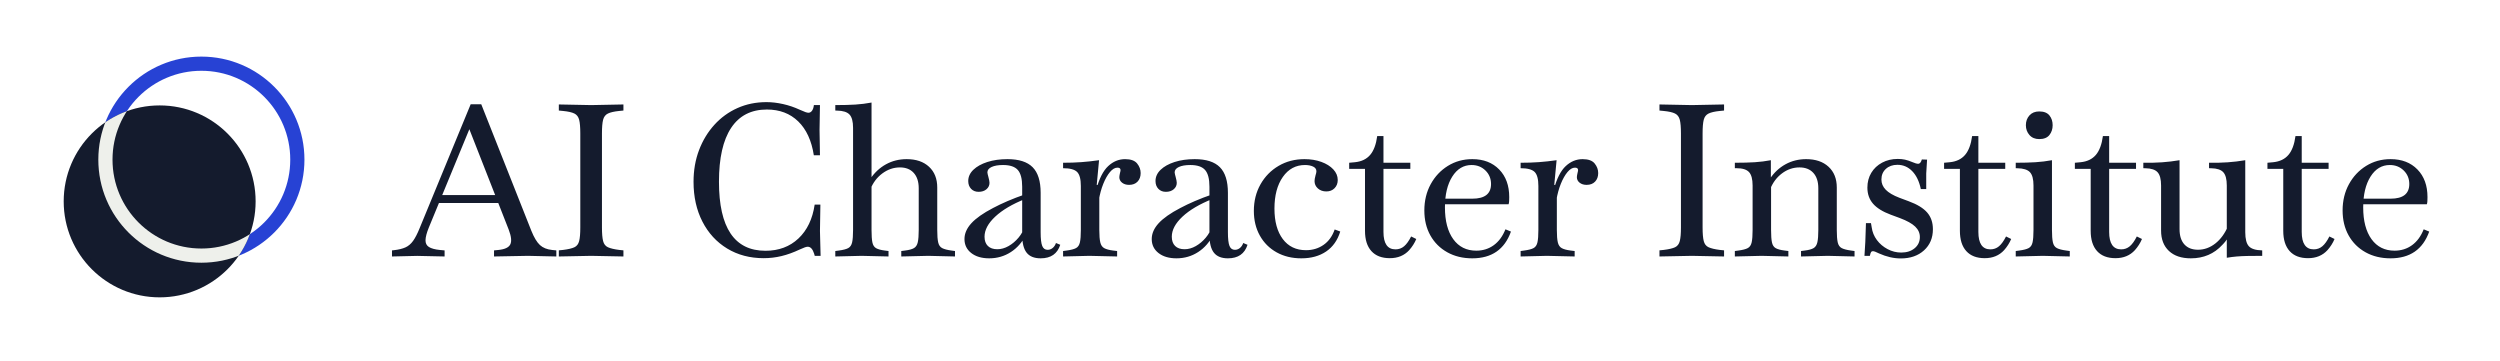
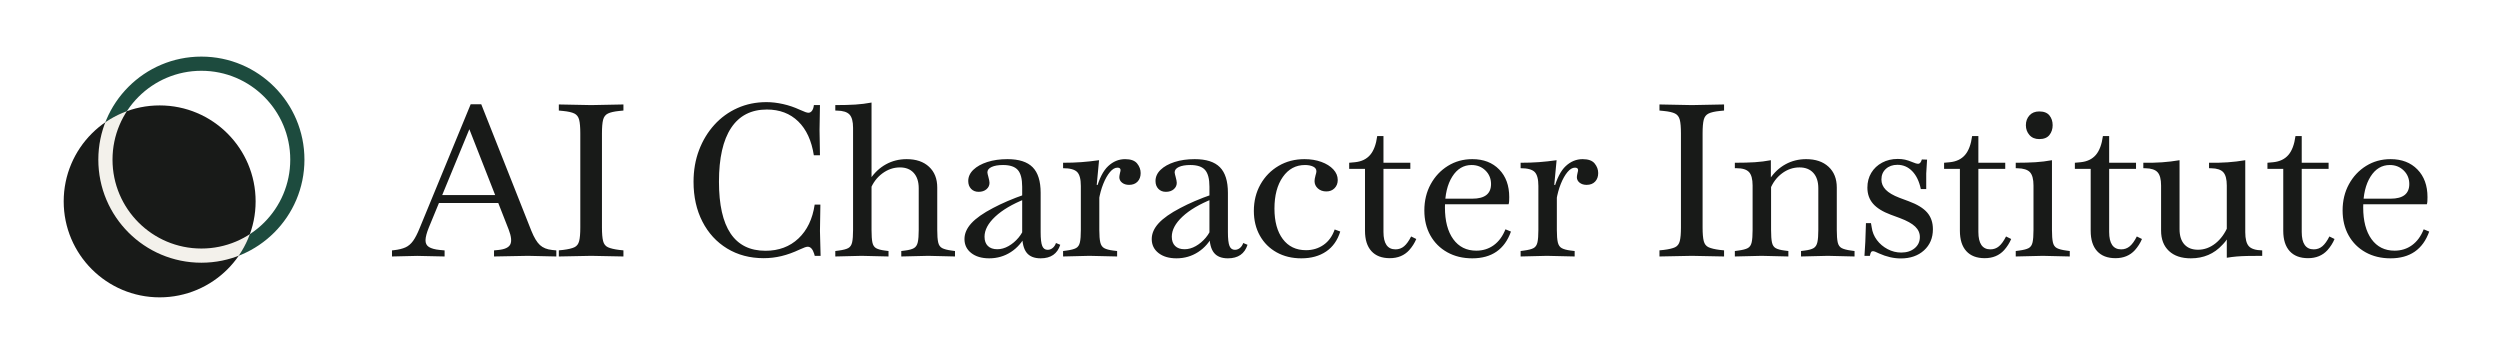
<svg xmlns="http://www.w3.org/2000/svg" viewBox="0 0 471 68" role="img" aria-label="AI Character Institute">
  <g transform="translate(8.855714 8.855714) scale(0.7860714)">
    <clipPath id="d">
      <circle cx="27" cy="37" r="23" />
    </clipPath>
-     <circle cx="37" cy="27" r="23" fill="none" stroke="#2742d4" stroke-width="3.4" />
-     <circle cx="27" cy="37" r="23" fill="#141b2d" />
-     <circle cx="37" cy="27" r="23" fill="none" stroke="#eef0eb" stroke-width="3.4" clip-path="url(#d)" />
+     <circle cx="37" cy="27" r="23" fill="none" stroke="#1d4b3e" stroke-width="3.4" />
+     <circle cx="27" cy="37" r="23" fill="#181a18" />
+     <circle cx="37" cy="27" r="23" fill="none" stroke="#f3f1eb" stroke-width="3.4" clip-path="url(#d)" />
  </g>
-   <path transform="translate(74.5 48.2)" fill="#141b2d" d="M-0.649 0.12V-1.026L-0.279 -1.066Q1.054 -1.216 1.887 -1.592Q2.719 -1.967 3.33 -2.821Q3.941 -3.675 4.559 -5.211L14.174 -28.551H16.17L25.603 -4.726Q26.375 -2.811 27.223 -2.033Q28.07 -1.256 29.513 -1.106L30.313 -1.026V0.12L24.974 0.0L18.574 0.12V-1.026L19.393 -1.106Q21.218 -1.286 21.643 -2.166Q22.068 -3.045 21.336 -4.95L13.343 -25.339H14.537L6.282 -5.31Q5.692 -3.849 5.667 -2.971Q5.641 -2.093 6.307 -1.669Q6.972 -1.246 8.365 -1.106L9.262 -1.026V0.12L4.104 0.01ZM7.931 -9.956 8.451 -11.45H19.463L19.943 -9.956Z M30.783 0.12V-1.035L31.583 -1.115Q33.036 -1.296 33.717 -1.616Q34.398 -1.936 34.613 -2.787Q34.829 -3.638 34.829 -5.32V-23.08Q34.829 -24.793 34.613 -25.633Q34.398 -26.474 33.712 -26.814Q33.026 -27.154 31.583 -27.294L30.783 -27.374V-28.52L36.889 -28.4L42.954 -28.52V-27.374L42.154 -27.294Q40.741 -27.154 40.04 -26.814Q39.339 -26.474 39.124 -25.633Q38.909 -24.793 38.909 -23.08V-5.32Q38.909 -3.638 39.124 -2.787Q39.339 -1.936 40.04 -1.616Q40.741 -1.296 42.154 -1.115L42.954 -1.035V0.12L36.889 0.0Z M69.376 0.44Q65.489 0.44 62.495 -1.38Q59.502 -3.2 57.833 -6.455Q56.163 -9.71 56.163 -13.95Q56.163 -17.19 57.198 -19.915Q58.233 -22.64 60.082 -24.68Q61.931 -26.72 64.435 -27.84Q66.938 -28.96 69.907 -28.96Q71.397 -28.96 73.027 -28.595Q74.657 -28.229 76.147 -27.538Q76.885 -27.209 77.241 -27.083Q77.597 -26.958 77.806 -26.958Q78.216 -26.958 78.491 -27.349Q78.766 -27.739 78.835 -28.4H79.981L79.901 -23.72L79.981 -18.943H78.826Q78.187 -23.085 75.886 -25.325Q73.586 -27.566 69.973 -27.566Q65.538 -27.566 63.245 -24.104Q60.953 -20.642 60.953 -13.97Q60.953 -0.954 69.712 -0.954Q73.466 -0.954 75.926 -3.27Q78.387 -5.586 78.985 -9.657H80.061L79.981 -4.68L80.101 0.0H78.995L78.895 -0.372Q78.473 -1.715 77.686 -1.715Q77.467 -1.715 77.143 -1.605Q76.818 -1.494 76.187 -1.203Q74.376 -0.351 72.737 0.044Q71.097 0.44 69.376 0.44Z M82.871 0.12V-0.907L83.531 -0.997Q84.744 -1.157 85.305 -1.457Q85.866 -1.757 86.041 -2.542Q86.217 -3.327 86.217 -4.869V-24.114Q86.217 -25.904 85.55 -26.619Q84.883 -27.334 83.19 -27.363L82.871 -27.373V-28.4Q85.107 -28.4 86.663 -28.5Q88.22 -28.6 89.697 -28.88V-4.869Q89.697 -3.318 89.857 -2.532Q90.018 -1.747 90.56 -1.442Q91.102 -1.137 92.198 -0.997L92.896 -0.907V0.12L87.821 0.0ZM95.301 0.12V-0.907L95.999 -0.997Q97.144 -1.137 97.691 -1.457Q98.237 -1.776 98.412 -2.571Q98.587 -3.366 98.587 -4.869V-12.733Q98.587 -14.585 97.65 -15.622Q96.713 -16.659 95.05 -16.659Q93.255 -16.659 91.725 -15.52Q90.196 -14.382 89.458 -12.479V-14.486Q90.657 -16.277 92.422 -17.247Q94.187 -18.218 96.318 -18.218Q98.978 -18.218 100.527 -16.784Q102.077 -15.349 102.077 -12.869V-4.869Q102.077 -3.327 102.252 -2.542Q102.427 -1.757 103.004 -1.457Q103.58 -1.157 104.763 -0.997L105.422 -0.907V0.12L100.376 0.0Z M121.561 0.469Q119.754 0.469 118.917 -0.596Q118.079 -1.662 118.079 -3.956V-13.023Q118.079 -15.238 117.257 -16.175Q116.435 -17.111 114.48 -17.111Q113.118 -17.111 112.321 -16.742Q111.524 -16.372 111.524 -15.723Q111.524 -15.554 111.584 -15.359Q111.644 -15.165 111.703 -14.905Q111.923 -14.095 111.923 -13.756Q111.923 -13.038 111.355 -12.549Q110.787 -12.06 109.87 -12.06Q108.994 -12.06 108.455 -12.624Q107.917 -13.189 107.917 -14.097Q107.917 -15.285 108.88 -16.213Q109.843 -17.141 111.511 -17.679Q113.178 -18.218 115.306 -18.218Q118.543 -18.218 120.051 -16.694Q121.559 -15.17 121.559 -11.869V-4.446Q121.559 -2.6 121.855 -1.867Q122.151 -1.135 122.872 -1.135Q123.403 -1.135 123.824 -1.481Q124.245 -1.827 124.445 -2.418L125.253 -2.08Q124.435 0.469 121.561 0.469ZM111.862 0.469Q109.754 0.469 108.48 -0.531Q107.206 -1.531 107.206 -3.16Q107.206 -4.719 108.504 -6.138Q109.802 -7.557 112.581 -9.007Q113.8 -9.658 115.333 -10.318Q116.867 -10.978 118.618 -11.579L118.658 -10.722Q115.011 -9.268 112.999 -7.387Q110.986 -5.506 110.986 -3.606Q110.986 -2.475 111.613 -1.86Q112.239 -1.244 113.392 -1.244Q114.463 -1.244 115.51 -1.839Q116.557 -2.433 117.383 -3.417Q118.209 -4.401 118.578 -5.589L118.818 -4.035Q117.789 -1.909 115.959 -0.72Q114.13 0.469 111.862 0.469Z M125.785 0.12V-0.907L126.445 -0.997Q127.658 -1.157 128.219 -1.457Q128.78 -1.757 128.955 -2.542Q129.13 -3.327 129.13 -4.869V-13.16Q129.13 -15.101 128.424 -15.805Q127.718 -16.51 125.785 -16.51V-17.537Q127.638 -17.537 129.22 -17.652Q130.803 -17.767 132.562 -18.017L132.122 -13.359H132.61V-4.869Q132.61 -3.318 132.795 -2.532Q132.98 -1.747 133.547 -1.442Q134.113 -1.137 135.218 -0.997L135.965 -0.907V0.12L130.734 0.0ZM132.521 -10.488 132.042 -12.509Q132.872 -15.591 134.281 -16.905Q135.689 -18.218 137.466 -18.218Q139.076 -18.218 139.738 -17.394Q140.4 -16.57 140.4 -15.595Q140.4 -14.598 139.817 -13.985Q139.234 -13.371 138.217 -13.371Q137.419 -13.371 136.9 -13.781Q136.381 -14.19 136.381 -14.829Q136.381 -15.029 136.421 -15.189Q136.461 -15.349 136.511 -15.629Q136.561 -15.818 136.585 -15.938Q136.61 -16.058 136.61 -16.157Q136.61 -16.615 136.021 -16.615Q135.311 -16.615 134.616 -15.786Q133.921 -14.956 133.361 -13.572Q132.801 -12.187 132.521 -10.488Z M156.841 0.469Q155.034 0.469 154.197 -0.596Q153.359 -1.662 153.359 -3.956V-13.023Q153.359 -15.238 152.537 -16.175Q151.715 -17.111 149.76 -17.111Q148.398 -17.111 147.601 -16.742Q146.804 -16.372 146.804 -15.723Q146.804 -15.554 146.864 -15.359Q146.924 -15.165 146.983 -14.905Q147.203 -14.095 147.203 -13.756Q147.203 -13.038 146.635 -12.549Q146.067 -12.06 145.15 -12.06Q144.274 -12.06 143.735 -12.624Q143.197 -13.189 143.197 -14.097Q143.197 -15.285 144.16 -16.213Q145.123 -17.141 146.791 -17.679Q148.458 -18.218 150.586 -18.218Q153.823 -18.218 155.331 -16.694Q156.839 -15.17 156.839 -11.869V-4.446Q156.839 -2.6 157.135 -1.867Q157.431 -1.135 158.152 -1.135Q158.683 -1.135 159.104 -1.481Q159.525 -1.827 159.725 -2.418L160.533 -2.08Q159.715 0.469 156.841 0.469ZM147.142 0.469Q145.034 0.469 143.76 -0.531Q142.486 -1.531 142.486 -3.16Q142.486 -4.719 143.784 -6.138Q145.082 -7.557 147.861 -9.007Q149.08 -9.658 150.613 -10.318Q152.147 -10.978 153.898 -11.579L153.938 -10.722Q150.291 -9.268 148.279 -7.387Q146.266 -5.506 146.266 -3.606Q146.266 -2.475 146.893 -1.86Q147.519 -1.244 148.672 -1.244Q149.743 -1.244 150.79 -1.839Q151.837 -2.433 152.663 -3.417Q153.489 -4.401 153.858 -5.589L154.098 -4.035Q153.069 -1.909 151.239 -0.72Q149.41 0.469 147.142 0.469Z M170.67 0.469Q168.042 0.469 166.019 -0.656Q163.995 -1.781 162.86 -3.805Q161.726 -5.83 161.726 -8.459Q161.726 -11.249 162.97 -13.458Q164.214 -15.668 166.378 -16.943Q168.542 -18.218 171.259 -18.218Q173.016 -18.218 174.439 -17.699Q175.862 -17.181 176.696 -16.288Q177.53 -15.395 177.53 -14.288Q177.53 -13.351 176.931 -12.742Q176.333 -12.133 175.386 -12.133Q174.418 -12.133 173.79 -12.697Q173.161 -13.261 173.161 -14.079Q173.161 -14.289 173.201 -14.518Q173.241 -14.747 173.341 -15.146Q173.43 -15.435 173.47 -15.605Q173.51 -15.774 173.51 -15.934Q173.51 -16.523 172.89 -16.817Q172.269 -17.111 171.359 -17.111Q168.763 -17.111 167.184 -14.86Q165.606 -12.609 165.606 -8.897Q165.606 -5.257 167.178 -3.161Q168.75 -1.065 171.552 -1.065Q173.423 -1.065 174.86 -2.066Q176.296 -3.067 176.954 -4.969L178.002 -4.581Q177.245 -2.111 175.347 -0.821Q173.449 0.469 170.67 0.469Z M187.337 0.44Q185.08 0.44 183.873 -0.889Q182.665 -2.218 182.665 -4.717V-16.391H179.686V-17.537L180.775 -17.637Q182.617 -17.825 183.634 -19.009Q184.65 -20.193 184.969 -22.571H186.145V-4.498Q186.145 -2.866 186.712 -2.043Q187.278 -1.221 188.41 -1.221Q189.34 -1.221 190.029 -1.801Q190.718 -2.381 191.358 -3.651L192.326 -3.173Q192.097 -2.614 191.752 -2.075Q191.408 -1.536 190.989 -1.067Q189.611 0.44 187.337 0.44ZM185.866 -16.391V-17.537H191.207V-16.391Z M202.869 0.469Q200.211 0.469 198.162 -0.675Q196.114 -1.819 194.98 -3.849Q193.846 -5.878 193.846 -8.547Q193.846 -11.307 195.04 -13.492Q196.235 -15.678 198.283 -16.948Q200.332 -18.218 202.89 -18.218Q206.045 -18.218 207.942 -16.274Q209.839 -14.33 209.839 -11.07Q209.839 -10.67 209.819 -10.301Q209.799 -9.932 209.719 -9.722H196.983L197.063 -10.769H202.887Q206.411 -10.769 206.411 -13.529Q206.411 -15.05 205.358 -16.081Q204.305 -17.111 202.741 -17.111Q200.484 -17.111 199.105 -14.925Q197.726 -12.738 197.726 -9.126Q197.726 -5.307 199.293 -3.14Q200.86 -0.974 203.632 -0.974Q205.503 -0.974 206.925 -2.005Q208.346 -3.037 209.125 -4.999L210.163 -4.571Q208.366 0.469 202.869 0.469Z M211.985 0.12V-0.907L212.645 -0.997Q213.858 -1.157 214.419 -1.457Q214.98 -1.757 215.155 -2.542Q215.33 -3.327 215.33 -4.869V-13.16Q215.33 -15.101 214.624 -15.805Q213.918 -16.51 211.985 -16.51V-17.537Q213.838 -17.537 215.42 -17.652Q217.003 -17.767 218.762 -18.017L218.322 -13.359H218.81V-4.869Q218.81 -3.318 218.995 -2.532Q219.18 -1.747 219.747 -1.442Q220.313 -1.137 221.418 -0.997L222.165 -0.907V0.12L216.934 0.0ZM218.721 -10.488 218.242 -12.509Q219.072 -15.591 220.481 -16.905Q221.889 -18.218 223.666 -18.218Q225.276 -18.218 225.938 -17.394Q226.6 -16.57 226.6 -15.595Q226.6 -14.598 226.017 -13.985Q225.434 -13.371 224.417 -13.371Q223.619 -13.371 223.1 -13.781Q222.581 -14.19 222.581 -14.829Q222.581 -15.029 222.621 -15.189Q222.661 -15.349 222.711 -15.629Q222.761 -15.818 222.785 -15.938Q222.81 -16.058 222.81 -16.157Q222.81 -16.615 222.221 -16.615Q221.511 -16.615 220.816 -15.786Q220.121 -14.956 219.561 -13.572Q219.001 -12.187 218.721 -10.488Z M238.143 0.12V-1.035L238.943 -1.115Q240.396 -1.296 241.077 -1.616Q241.758 -1.936 241.973 -2.787Q242.189 -3.638 242.189 -5.32V-23.08Q242.189 -24.793 241.973 -25.633Q241.758 -26.474 241.072 -26.814Q240.386 -27.154 238.943 -27.294L238.143 -27.374V-28.52L244.249 -28.4L250.314 -28.52V-27.374L249.514 -27.294Q248.101 -27.154 247.4 -26.814Q246.699 -26.474 246.484 -25.633Q246.269 -24.793 246.269 -23.08V-5.32Q246.269 -3.638 246.484 -2.787Q246.699 -1.936 247.4 -1.616Q248.101 -1.296 249.514 -1.115L250.314 -1.035V0.12L244.249 0.0Z M264.813 0.12V-0.907L265.511 -0.997Q266.647 -1.137 267.184 -1.457Q267.721 -1.776 267.896 -2.571Q268.071 -3.366 268.071 -4.869V-12.733Q268.071 -14.595 267.133 -15.627Q266.196 -16.659 264.523 -16.659Q262.729 -16.659 261.229 -15.535Q259.73 -14.412 258.992 -12.539L258.931 -14.486Q260.121 -16.277 261.886 -17.247Q263.651 -18.218 265.782 -18.218Q268.442 -18.218 269.996 -16.784Q271.551 -15.349 271.551 -12.869V-4.869Q271.551 -3.327 271.726 -2.542Q271.901 -1.757 272.477 -1.457Q273.054 -1.157 274.237 -0.997L274.896 -0.907V0.12L269.859 0.0ZM252.345 0.12V-0.907L253.005 -0.997Q254.218 -1.157 254.779 -1.457Q255.34 -1.757 255.515 -2.542Q255.69 -3.327 255.69 -4.869V-13.251Q255.69 -15.051 255.014 -15.781Q254.338 -16.51 252.664 -16.51H252.345V-17.537Q254.561 -17.537 256.108 -17.637Q257.655 -17.737 259.131 -18.017V-14.805L259.17 -14.714V-4.869Q259.17 -3.318 259.336 -2.532Q259.501 -1.747 260.053 -1.442Q260.605 -1.137 261.73 -0.997L262.428 -0.907V0.12L257.382 0.0Z M283.602 0.489Q281.604 0.489 279.518 -0.45Q279.059 -0.679 278.785 -0.779Q278.51 -0.879 278.341 -0.879Q278.121 -0.879 278.007 -0.704Q277.892 -0.53 277.782 0.0H276.765L276.925 -2.63L277.045 -6.157H277.993L278.13 -5.36Q278.307 -4.05 279.105 -2.979Q279.903 -1.909 281.123 -1.264Q282.342 -0.618 283.693 -0.618Q285.243 -0.618 286.223 -1.434Q287.203 -2.25 287.203 -3.551Q287.203 -4.663 286.317 -5.515Q285.432 -6.367 283.432 -7.118L281.729 -7.747Q279.441 -8.598 278.379 -9.826Q277.316 -11.054 277.316 -12.852Q277.316 -14.421 278.049 -15.639Q278.783 -16.858 280.09 -17.558Q281.398 -18.257 283.034 -18.257Q283.774 -18.257 284.398 -18.122Q285.022 -17.987 285.899 -17.617Q286.556 -17.337 286.865 -17.337Q287.344 -17.337 287.574 -18.158L288.561 -18.127L288.401 -15.518V-12.582H287.384Q286.929 -14.75 285.766 -15.95Q284.603 -17.15 282.973 -17.15Q281.642 -17.15 280.801 -16.384Q279.959 -15.618 279.959 -14.377Q279.959 -13.286 280.775 -12.45Q281.591 -11.614 283.342 -10.942L285.107 -10.283Q287.503 -9.403 288.581 -8.159Q289.659 -6.914 289.659 -5.016Q289.659 -2.549 287.982 -1.03Q286.305 0.489 283.602 0.489Z M299.417 0.44Q297.16 0.44 295.953 -0.889Q294.745 -2.218 294.745 -4.717V-16.391H291.766V-17.537L292.855 -17.637Q294.697 -17.825 295.714 -19.009Q296.73 -20.193 297.049 -22.571H298.225V-4.498Q298.225 -2.866 298.792 -2.043Q299.358 -1.221 300.49 -1.221Q301.42 -1.221 302.109 -1.801Q302.798 -2.381 303.438 -3.651L304.406 -3.173Q304.177 -2.614 303.832 -2.075Q303.488 -1.536 303.069 -1.067Q301.691 0.44 299.417 0.44ZM297.946 -16.391V-17.537H303.287V-16.391Z M305.265 0.12V-0.907L305.925 -0.997Q307.138 -1.157 307.699 -1.457Q308.26 -1.757 308.435 -2.542Q308.61 -3.327 308.61 -4.869V-13.251Q308.61 -15.041 307.944 -15.756Q307.277 -16.471 305.584 -16.501L305.265 -16.51V-17.537Q307.411 -17.537 308.987 -17.637Q310.564 -17.737 312.09 -18.017V-4.869Q312.09 -3.327 312.265 -2.542Q312.441 -1.757 313.022 -1.457Q313.603 -1.157 314.786 -0.997L315.445 -0.907V0.12L310.36 0.0ZM309.694 -21.995Q308.521 -21.995 307.848 -22.763Q307.175 -23.532 307.175 -24.61Q307.175 -25.708 307.848 -26.457Q308.521 -27.205 309.694 -27.205Q311.001 -27.205 311.61 -26.457Q312.219 -25.708 312.219 -24.61Q312.219 -23.532 311.61 -22.763Q311.001 -21.995 309.694 -21.995Z M324.057 0.44Q321.8 0.44 320.593 -0.889Q319.385 -2.218 319.385 -4.717V-16.391H316.406V-17.537L317.495 -17.637Q319.337 -17.825 320.354 -19.009Q321.37 -20.193 321.689 -22.571H322.865V-4.498Q322.865 -2.866 323.432 -2.043Q323.998 -1.221 325.13 -1.221Q326.06 -1.221 326.749 -1.801Q327.438 -2.381 328.078 -3.651L329.046 -3.173Q328.817 -2.614 328.472 -2.075Q328.128 -1.536 327.709 -1.067Q326.331 0.44 324.057 0.44ZM322.586 -16.391V-17.537H327.927V-16.391Z M338.254 0.469Q335.605 0.469 334.126 -0.92Q332.647 -2.309 332.647 -4.759V-13.251Q332.647 -15.011 331.995 -15.741Q331.344 -16.471 329.711 -16.501L329.302 -16.51V-17.537Q331.175 -17.507 332.827 -17.622Q334.479 -17.737 336.127 -18.017V-5.016Q336.127 -3.164 337.034 -2.157Q337.941 -1.151 339.604 -1.151Q341.376 -1.151 342.878 -2.336Q344.381 -3.522 345.27 -5.631L346.25 -5.479Q345.859 -4.393 345.347 -3.552Q344.834 -2.711 344.187 -2.064Q341.858 0.469 338.254 0.469ZM345.027 0.36V-13.251Q345.027 -15.011 344.376 -15.741Q343.725 -16.471 342.092 -16.501L341.682 -16.51V-17.537Q343.555 -17.507 345.208 -17.622Q346.86 -17.737 348.507 -18.017V-4.469Q348.507 -2.537 349.193 -1.801Q349.879 -1.066 351.701 -1.027V0.0Q349.997 0.0 348.87 0.025Q347.743 0.05 346.869 0.125Q345.996 0.2 345.027 0.36Z M360.337 0.44Q358.08 0.44 356.873 -0.889Q355.665 -2.218 355.665 -4.717V-16.391H352.686V-17.537L353.775 -17.637Q355.617 -17.825 356.634 -19.009Q357.65 -20.193 357.969 -22.571H359.145V-4.498Q359.145 -2.866 359.712 -2.043Q360.278 -1.221 361.41 -1.221Q362.34 -1.221 363.029 -1.801Q363.718 -2.381 364.358 -3.651L365.326 -3.173Q365.097 -2.614 364.752 -2.075Q364.408 -1.536 363.989 -1.067Q362.611 0.44 360.337 0.44ZM358.866 -16.391V-17.537H364.207V-16.391Z M375.869 0.469Q373.211 0.469 371.162 -0.675Q369.114 -1.819 367.98 -3.849Q366.846 -5.878 366.846 -8.547Q366.846 -11.307 368.04 -13.492Q369.235 -15.678 371.283 -16.948Q373.332 -18.218 375.89 -18.218Q379.045 -18.218 380.942 -16.274Q382.839 -14.33 382.839 -11.07Q382.839 -10.67 382.819 -10.301Q382.799 -9.932 382.719 -9.722H369.983L370.063 -10.769H375.887Q379.411 -10.769 379.411 -13.529Q379.411 -15.05 378.358 -16.081Q377.305 -17.111 375.741 -17.111Q373.484 -17.111 372.105 -14.925Q370.726 -12.738 370.726 -9.126Q370.726 -5.307 372.293 -3.14Q373.86 -0.974 376.632 -0.974Q378.503 -0.974 379.925 -2.005Q381.346 -3.037 382.125 -4.999L383.163 -4.571Q381.366 0.469 375.869 0.469Z" />
+   <path transform="translate(74.5 48.2)" fill="#181a18" d="M-0.649 0.12V-1.026L-0.279 -1.066Q1.054 -1.216 1.887 -1.592Q2.719 -1.967 3.33 -2.821Q3.941 -3.675 4.559 -5.211L14.174 -28.551H16.17L25.603 -4.726Q26.375 -2.811 27.223 -2.033Q28.07 -1.256 29.513 -1.106L30.313 -1.026V0.12L24.974 0.0L18.574 0.12V-1.026L19.393 -1.106Q21.218 -1.286 21.643 -2.166Q22.068 -3.045 21.336 -4.95L13.343 -25.339H14.537L6.282 -5.31Q5.692 -3.849 5.667 -2.971Q5.641 -2.093 6.307 -1.669Q6.972 -1.246 8.365 -1.106L9.262 -1.026V0.12L4.104 0.01ZM7.931 -9.956 8.451 -11.45H19.463L19.943 -9.956Z M30.783 0.12V-1.035L31.583 -1.115Q33.036 -1.296 33.717 -1.616Q34.398 -1.936 34.613 -2.787Q34.829 -3.638 34.829 -5.32V-23.08Q34.829 -24.793 34.613 -25.633Q34.398 -26.474 33.712 -26.814Q33.026 -27.154 31.583 -27.294L30.783 -27.374V-28.52L36.889 -28.4L42.954 -28.52V-27.374L42.154 -27.294Q40.741 -27.154 40.04 -26.814Q39.339 -26.474 39.124 -25.633Q38.909 -24.793 38.909 -23.08V-5.32Q38.909 -3.638 39.124 -2.787Q39.339 -1.936 40.04 -1.616Q40.741 -1.296 42.154 -1.115L42.954 -1.035V0.12L36.889 0.0Z M69.376 0.44Q65.489 0.44 62.495 -1.38Q59.502 -3.2 57.833 -6.455Q56.163 -9.71 56.163 -13.95Q56.163 -17.19 57.198 -19.915Q58.233 -22.64 60.082 -24.68Q61.931 -26.72 64.435 -27.84Q66.938 -28.96 69.907 -28.96Q71.397 -28.96 73.027 -28.595Q74.657 -28.229 76.147 -27.538Q76.885 -27.209 77.241 -27.083Q77.597 -26.958 77.806 -26.958Q78.216 -26.958 78.491 -27.349Q78.766 -27.739 78.835 -28.4H79.981L79.901 -23.72L79.981 -18.943H78.826Q78.187 -23.085 75.886 -25.325Q73.586 -27.566 69.973 -27.566Q65.538 -27.566 63.245 -24.104Q60.953 -20.642 60.953 -13.97Q60.953 -0.954 69.712 -0.954Q73.466 -0.954 75.926 -3.27Q78.387 -5.586 78.985 -9.657H80.061L79.981 -4.68L80.101 0.0H78.995L78.895 -0.372Q78.473 -1.715 77.686 -1.715Q77.467 -1.715 77.143 -1.605Q76.818 -1.494 76.187 -1.203Q74.376 -0.351 72.737 0.044Q71.097 0.44 69.376 0.44Z M82.871 0.12V-0.907L83.531 -0.997Q84.744 -1.157 85.305 -1.457Q85.866 -1.757 86.041 -2.542Q86.217 -3.327 86.217 -4.869V-24.114Q86.217 -25.904 85.55 -26.619Q84.883 -27.334 83.19 -27.363L82.871 -27.373V-28.4Q85.107 -28.4 86.663 -28.5Q88.22 -28.6 89.697 -28.88V-4.869Q89.697 -3.318 89.857 -2.532Q90.018 -1.747 90.56 -1.442Q91.102 -1.137 92.198 -0.997L92.896 -0.907V0.12L87.821 0.0ZM95.301 0.12V-0.907L95.999 -0.997Q97.144 -1.137 97.691 -1.457Q98.237 -1.776 98.412 -2.571Q98.587 -3.366 98.587 -4.869V-12.733Q98.587 -14.585 97.65 -15.622Q96.713 -16.659 95.05 -16.659Q93.255 -16.659 91.725 -15.52Q90.196 -14.382 89.458 -12.479V-14.486Q90.657 -16.277 92.422 -17.247Q94.187 -18.218 96.318 -18.218Q98.978 -18.218 100.527 -16.784Q102.077 -15.349 102.077 -12.869V-4.869Q102.077 -3.327 102.252 -2.542Q102.427 -1.757 103.004 -1.457Q103.58 -1.157 104.763 -0.997L105.422 -0.907V0.12L100.376 0.0Z M121.561 0.469Q119.754 0.469 118.917 -0.596Q118.079 -1.662 118.079 -3.956V-13.023Q118.079 -15.238 117.257 -16.175Q116.435 -17.111 114.48 -17.111Q113.118 -17.111 112.321 -16.742Q111.524 -16.372 111.524 -15.723Q111.524 -15.554 111.584 -15.359Q111.644 -15.165 111.703 -14.905Q111.923 -14.095 111.923 -13.756Q111.923 -13.038 111.355 -12.549Q110.787 -12.06 109.87 -12.06Q108.994 -12.06 108.455 -12.624Q107.917 -13.189 107.917 -14.097Q107.917 -15.285 108.88 -16.213Q109.843 -17.141 111.511 -17.679Q113.178 -18.218 115.306 -18.218Q118.543 -18.218 120.051 -16.694Q121.559 -15.17 121.559 -11.869V-4.446Q121.559 -2.6 121.855 -1.867Q122.151 -1.135 122.872 -1.135Q123.403 -1.135 123.824 -1.481Q124.245 -1.827 124.445 -2.418L125.253 -2.08Q124.435 0.469 121.561 0.469ZM111.862 0.469Q109.754 0.469 108.48 -0.531Q107.206 -1.531 107.206 -3.16Q107.206 -4.719 108.504 -6.138Q109.802 -7.557 112.581 -9.007Q113.8 -9.658 115.333 -10.318Q116.867 -10.978 118.618 -11.579L118.658 -10.722Q115.011 -9.268 112.999 -7.387Q110.986 -5.506 110.986 -3.606Q110.986 -2.475 111.613 -1.86Q112.239 -1.244 113.392 -1.244Q114.463 -1.244 115.51 -1.839Q116.557 -2.433 117.383 -3.417Q118.209 -4.401 118.578 -5.589L118.818 -4.035Q117.789 -1.909 115.959 -0.72Q114.13 0.469 111.862 0.469Z M125.785 0.12V-0.907L126.445 -0.997Q127.658 -1.157 128.219 -1.457Q128.78 -1.757 128.955 -2.542Q129.13 -3.327 129.13 -4.869V-13.16Q129.13 -15.101 128.424 -15.805Q127.718 -16.51 125.785 -16.51V-17.537Q127.638 -17.537 129.22 -17.652Q130.803 -17.767 132.562 -18.017L132.122 -13.359H132.61V-4.869Q132.61 -3.318 132.795 -2.532Q132.98 -1.747 133.547 -1.442Q134.113 -1.137 135.218 -0.997L135.965 -0.907V0.12L130.734 0.0ZM132.521 -10.488 132.042 -12.509Q132.872 -15.591 134.281 -16.905Q135.689 -18.218 137.466 -18.218Q139.076 -18.218 139.738 -17.394Q140.4 -16.57 140.4 -15.595Q140.4 -14.598 139.817 -13.985Q139.234 -13.371 138.217 -13.371Q137.419 -13.371 136.9 -13.781Q136.381 -14.19 136.381 -14.829Q136.381 -15.029 136.421 -15.189Q136.461 -15.349 136.511 -15.629Q136.561 -15.818 136.585 -15.938Q136.61 -16.058 136.61 -16.157Q136.61 -16.615 136.021 -16.615Q135.311 -16.615 134.616 -15.786Q133.921 -14.956 133.361 -13.572Q132.801 -12.187 132.521 -10.488Z M156.841 0.469Q155.034 0.469 154.197 -0.596Q153.359 -1.662 153.359 -3.956V-13.023Q153.359 -15.238 152.537 -16.175Q151.715 -17.111 149.76 -17.111Q148.398 -17.111 147.601 -16.742Q146.804 -16.372 146.804 -15.723Q146.804 -15.554 146.864 -15.359Q146.924 -15.165 146.983 -14.905Q147.203 -14.095 147.203 -13.756Q147.203 -13.038 146.635 -12.549Q146.067 -12.06 145.15 -12.06Q144.274 -12.06 143.735 -12.624Q143.197 -13.189 143.197 -14.097Q143.197 -15.285 144.16 -16.213Q145.123 -17.141 146.791 -17.679Q148.458 -18.218 150.586 -18.218Q153.823 -18.218 155.331 -16.694Q156.839 -15.17 156.839 -11.869V-4.446Q156.839 -2.6 157.135 -1.867Q157.431 -1.135 158.152 -1.135Q158.683 -1.135 159.104 -1.481Q159.525 -1.827 159.725 -2.418L160.533 -2.08Q159.715 0.469 156.841 0.469ZM147.142 0.469Q145.034 0.469 143.76 -0.531Q142.486 -1.531 142.486 -3.16Q142.486 -4.719 143.784 -6.138Q145.082 -7.557 147.861 -9.007Q149.08 -9.658 150.613 -10.318Q152.147 -10.978 153.898 -11.579L153.938 -10.722Q150.291 -9.268 148.279 -7.387Q146.266 -5.506 146.266 -3.606Q146.266 -2.475 146.893 -1.86Q147.519 -1.244 148.672 -1.244Q149.743 -1.244 150.79 -1.839Q151.837 -2.433 152.663 -3.417Q153.489 -4.401 153.858 -5.589L154.098 -4.035Q153.069 -1.909 151.239 -0.72Q149.41 0.469 147.142 0.469Z M170.67 0.469Q168.042 0.469 166.019 -0.656Q163.995 -1.781 162.86 -3.805Q161.726 -5.83 161.726 -8.459Q161.726 -11.249 162.97 -13.458Q164.214 -15.668 166.378 -16.943Q168.542 -18.218 171.259 -18.218Q173.016 -18.218 174.439 -17.699Q175.862 -17.181 176.696 -16.288Q177.53 -15.395 177.53 -14.288Q177.53 -13.351 176.931 -12.742Q176.333 -12.133 175.386 -12.133Q174.418 -12.133 173.79 -12.697Q173.161 -13.261 173.161 -14.079Q173.161 -14.289 173.201 -14.518Q173.241 -14.747 173.341 -15.146Q173.43 -15.435 173.47 -15.605Q173.51 -15.774 173.51 -15.934Q173.51 -16.523 172.89 -16.817Q172.269 -17.111 171.359 -17.111Q168.763 -17.111 167.184 -14.86Q165.606 -12.609 165.606 -8.897Q165.606 -5.257 167.178 -3.161Q168.75 -1.065 171.552 -1.065Q173.423 -1.065 174.86 -2.066Q176.296 -3.067 176.954 -4.969L178.002 -4.581Q177.245 -2.111 175.347 -0.821Q173.449 0.469 170.67 0.469Z M187.337 0.44Q185.08 0.44 183.873 -0.889Q182.665 -2.218 182.665 -4.717V-16.391H179.686V-17.537L180.775 -17.637Q182.617 -17.825 183.634 -19.009Q184.65 -20.193 184.969 -22.571H186.145V-4.498Q186.145 -2.866 186.712 -2.043Q187.278 -1.221 188.41 -1.221Q189.34 -1.221 190.029 -1.801Q190.718 -2.381 191.358 -3.651L192.326 -3.173Q192.097 -2.614 191.752 -2.075Q191.408 -1.536 190.989 -1.067Q189.611 0.44 187.337 0.44ZM185.866 -16.391V-17.537H191.207V-16.391Z M202.869 0.469Q200.211 0.469 198.162 -0.675Q196.114 -1.819 194.98 -3.849Q193.846 -5.878 193.846 -8.547Q193.846 -11.307 195.04 -13.492Q196.235 -15.678 198.283 -16.948Q200.332 -18.218 202.89 -18.218Q206.045 -18.218 207.942 -16.274Q209.839 -14.33 209.839 -11.07Q209.839 -10.67 209.819 -10.301Q209.799 -9.932 209.719 -9.722H196.983L197.063 -10.769H202.887Q206.411 -10.769 206.411 -13.529Q206.411 -15.05 205.358 -16.081Q204.305 -17.111 202.741 -17.111Q200.484 -17.111 199.105 -14.925Q197.726 -12.738 197.726 -9.126Q197.726 -5.307 199.293 -3.14Q200.86 -0.974 203.632 -0.974Q205.503 -0.974 206.925 -2.005Q208.346 -3.037 209.125 -4.999L210.163 -4.571Q208.366 0.469 202.869 0.469Z M211.985 0.12V-0.907L212.645 -0.997Q213.858 -1.157 214.419 -1.457Q214.98 -1.757 215.155 -2.542Q215.33 -3.327 215.33 -4.869V-13.16Q215.33 -15.101 214.624 -15.805Q213.918 -16.51 211.985 -16.51V-17.537Q213.838 -17.537 215.42 -17.652Q217.003 -17.767 218.762 -18.017L218.322 -13.359H218.81V-4.869Q218.81 -3.318 218.995 -2.532Q219.18 -1.747 219.747 -1.442Q220.313 -1.137 221.418 -0.997L222.165 -0.907V0.12L216.934 0.0ZM218.721 -10.488 218.242 -12.509Q219.072 -15.591 220.481 -16.905Q221.889 -18.218 223.666 -18.218Q225.276 -18.218 225.938 -17.394Q226.6 -16.57 226.6 -15.595Q226.6 -14.598 226.017 -13.985Q225.434 -13.371 224.417 -13.371Q223.619 -13.371 223.1 -13.781Q222.581 -14.19 222.581 -14.829Q222.581 -15.029 222.621 -15.189Q222.661 -15.349 222.711 -15.629Q222.761 -15.818 222.785 -15.938Q222.81 -16.058 222.81 -16.157Q222.81 -16.615 222.221 -16.615Q221.511 -16.615 220.816 -15.786Q220.121 -14.956 219.561 -13.572Q219.001 -12.187 218.721 -10.488Z M238.143 0.12V-1.035L238.943 -1.115Q240.396 -1.296 241.077 -1.616Q241.758 -1.936 241.973 -2.787Q242.189 -3.638 242.189 -5.32V-23.08Q242.189 -24.793 241.973 -25.633Q241.758 -26.474 241.072 -26.814Q240.386 -27.154 238.943 -27.294L238.143 -27.374V-28.52L244.249 -28.4L250.314 -28.52V-27.374L249.514 -27.294Q248.101 -27.154 247.4 -26.814Q246.699 -26.474 246.484 -25.633Q246.269 -24.793 246.269 -23.08V-5.32Q246.269 -3.638 246.484 -2.787Q246.699 -1.936 247.4 -1.616Q248.101 -1.296 249.514 -1.115L250.314 -1.035V0.12L244.249 0.0Z M264.813 0.12V-0.907L265.511 -0.997Q266.647 -1.137 267.184 -1.457Q267.721 -1.776 267.896 -2.571Q268.071 -3.366 268.071 -4.869V-12.733Q268.071 -14.595 267.133 -15.627Q266.196 -16.659 264.523 -16.659Q262.729 -16.659 261.229 -15.535Q259.73 -14.412 258.992 -12.539L258.931 -14.486Q260.121 -16.277 261.886 -17.247Q263.651 -18.218 265.782 -18.218Q268.442 -18.218 269.996 -16.784Q271.551 -15.349 271.551 -12.869V-4.869Q271.551 -3.327 271.726 -2.542Q271.901 -1.757 272.477 -1.457Q273.054 -1.157 274.237 -0.997L274.896 -0.907V0.12L269.859 0.0ZM252.345 0.12V-0.907L253.005 -0.997Q254.218 -1.157 254.779 -1.457Q255.34 -1.757 255.515 -2.542Q255.69 -3.327 255.69 -4.869V-13.251Q255.69 -15.051 255.014 -15.781Q254.338 -16.51 252.664 -16.51H252.345V-17.537Q254.561 -17.537 256.108 -17.637Q257.655 -17.737 259.131 -18.017V-14.805L259.17 -14.714V-4.869Q259.17 -3.318 259.336 -2.532Q259.501 -1.747 260.053 -1.442Q260.605 -1.137 261.73 -0.997L262.428 -0.907V0.12L257.382 0.0Z M283.602 0.489Q281.604 0.489 279.518 -0.45Q279.059 -0.679 278.785 -0.779Q278.51 -0.879 278.341 -0.879Q278.121 -0.879 278.007 -0.704Q277.892 -0.53 277.782 0.0H276.765L276.925 -2.63L277.045 -6.157H277.993L278.13 -5.36Q278.307 -4.05 279.105 -2.979Q279.903 -1.909 281.123 -1.264Q282.342 -0.618 283.693 -0.618Q285.243 -0.618 286.223 -1.434Q287.203 -2.25 287.203 -3.551Q287.203 -4.663 286.317 -5.515Q285.432 -6.367 283.432 -7.118L281.729 -7.747Q279.441 -8.598 278.379 -9.826Q277.316 -11.054 277.316 -12.852Q277.316 -14.421 278.049 -15.639Q278.783 -16.858 280.09 -17.558Q281.398 -18.257 283.034 -18.257Q283.774 -18.257 284.398 -18.122Q285.022 -17.987 285.899 -17.617Q286.556 -17.337 286.865 -17.337Q287.344 -17.337 287.574 -18.158L288.561 -18.127L288.401 -15.518V-12.582H287.384Q286.929 -14.75 285.766 -15.95Q284.603 -17.15 282.973 -17.15Q281.642 -17.15 280.801 -16.384Q279.959 -15.618 279.959 -14.377Q279.959 -13.286 280.775 -12.45Q281.591 -11.614 283.342 -10.942L285.107 -10.283Q287.503 -9.403 288.581 -8.159Q289.659 -6.914 289.659 -5.016Q289.659 -2.549 287.982 -1.03Q286.305 0.489 283.602 0.489Z M299.417 0.44Q297.16 0.44 295.953 -0.889Q294.745 -2.218 294.745 -4.717V-16.391H291.766V-17.537L292.855 -17.637Q294.697 -17.825 295.714 -19.009Q296.73 -20.193 297.049 -22.571H298.225V-4.498Q298.225 -2.866 298.792 -2.043Q299.358 -1.221 300.49 -1.221Q301.42 -1.221 302.109 -1.801Q302.798 -2.381 303.438 -3.651L304.406 -3.173Q304.177 -2.614 303.832 -2.075Q303.488 -1.536 303.069 -1.067Q301.691 0.44 299.417 0.44ZM297.946 -16.391V-17.537H303.287V-16.391Z M305.265 0.12V-0.907L305.925 -0.997Q307.138 -1.157 307.699 -1.457Q308.26 -1.757 308.435 -2.542Q308.61 -3.327 308.61 -4.869V-13.251Q308.61 -15.041 307.944 -15.756Q307.277 -16.471 305.584 -16.501L305.265 -16.51V-17.537Q307.411 -17.537 308.987 -17.637Q310.564 -17.737 312.09 -18.017V-4.869Q312.09 -3.327 312.265 -2.542Q312.441 -1.757 313.022 -1.457Q313.603 -1.157 314.786 -0.997L315.445 -0.907V0.12L310.36 0.0ZM309.694 -21.995Q308.521 -21.995 307.848 -22.763Q307.175 -23.532 307.175 -24.61Q307.175 -25.708 307.848 -26.457Q308.521 -27.205 309.694 -27.205Q311.001 -27.205 311.61 -26.457Q312.219 -25.708 312.219 -24.61Q312.219 -23.532 311.61 -22.763Q311.001 -21.995 309.694 -21.995Z M324.057 0.44Q321.8 0.44 320.593 -0.889Q319.385 -2.218 319.385 -4.717V-16.391H316.406V-17.537L317.495 -17.637Q319.337 -17.825 320.354 -19.009Q321.37 -20.193 321.689 -22.571H322.865V-4.498Q322.865 -2.866 323.432 -2.043Q323.998 -1.221 325.13 -1.221Q326.06 -1.221 326.749 -1.801Q327.438 -2.381 328.078 -3.651L329.046 -3.173Q328.817 -2.614 328.472 -2.075Q328.128 -1.536 327.709 -1.067Q326.331 0.44 324.057 0.44ZM322.586 -16.391V-17.537H327.927V-16.391Z M338.254 0.469Q335.605 0.469 334.126 -0.92Q332.647 -2.309 332.647 -4.759V-13.251Q332.647 -15.011 331.995 -15.741Q331.344 -16.471 329.711 -16.501L329.302 -16.51V-17.537Q331.175 -17.507 332.827 -17.622Q334.479 -17.737 336.127 -18.017V-5.016Q336.127 -3.164 337.034 -2.157Q337.941 -1.151 339.604 -1.151Q341.376 -1.151 342.878 -2.336Q344.381 -3.522 345.27 -5.631L346.25 -5.479Q345.859 -4.393 345.347 -3.552Q344.834 -2.711 344.187 -2.064Q341.858 0.469 338.254 0.469ZM345.027 0.36V-13.251Q345.027 -15.011 344.376 -15.741Q343.725 -16.471 342.092 -16.501L341.682 -16.51V-17.537Q343.555 -17.507 345.208 -17.622Q346.86 -17.737 348.507 -18.017V-4.469Q348.507 -2.537 349.193 -1.801Q349.879 -1.066 351.701 -1.027V0.0Q349.997 0.0 348.87 0.025Q347.743 0.05 346.869 0.125Q345.996 0.2 345.027 0.36Z M360.337 0.44Q358.08 0.44 356.873 -0.889Q355.665 -2.218 355.665 -4.717V-16.391H352.686V-17.537L353.775 -17.637Q355.617 -17.825 356.634 -19.009Q357.65 -20.193 357.969 -22.571H359.145V-4.498Q359.145 -2.866 359.712 -2.043Q360.278 -1.221 361.41 -1.221Q362.34 -1.221 363.029 -1.801Q363.718 -2.381 364.358 -3.651L365.326 -3.173Q365.097 -2.614 364.752 -2.075Q364.408 -1.536 363.989 -1.067Q362.611 0.44 360.337 0.44ZM358.866 -16.391V-17.537H364.207V-16.391Z M375.869 0.469Q373.211 0.469 371.162 -0.675Q369.114 -1.819 367.98 -3.849Q366.846 -5.878 366.846 -8.547Q366.846 -11.307 368.04 -13.492Q369.235 -15.678 371.283 -16.948Q373.332 -18.218 375.89 -18.218Q379.045 -18.218 380.942 -16.274Q382.839 -14.33 382.839 -11.07Q382.839 -10.67 382.819 -10.301Q382.799 -9.932 382.719 -9.722H369.983L370.063 -10.769H375.887Q379.411 -10.769 379.411 -13.529Q379.411 -15.05 378.358 -16.081Q377.305 -17.111 375.741 -17.111Q373.484 -17.111 372.105 -14.925Q370.726 -12.738 370.726 -9.126Q370.726 -5.307 372.293 -3.14Q373.86 -0.974 376.632 -0.974Q378.503 -0.974 379.925 -2.005Q381.346 -3.037 382.125 -4.999L383.163 -4.571Q381.366 0.469 375.869 0.469Z" />
</svg>
